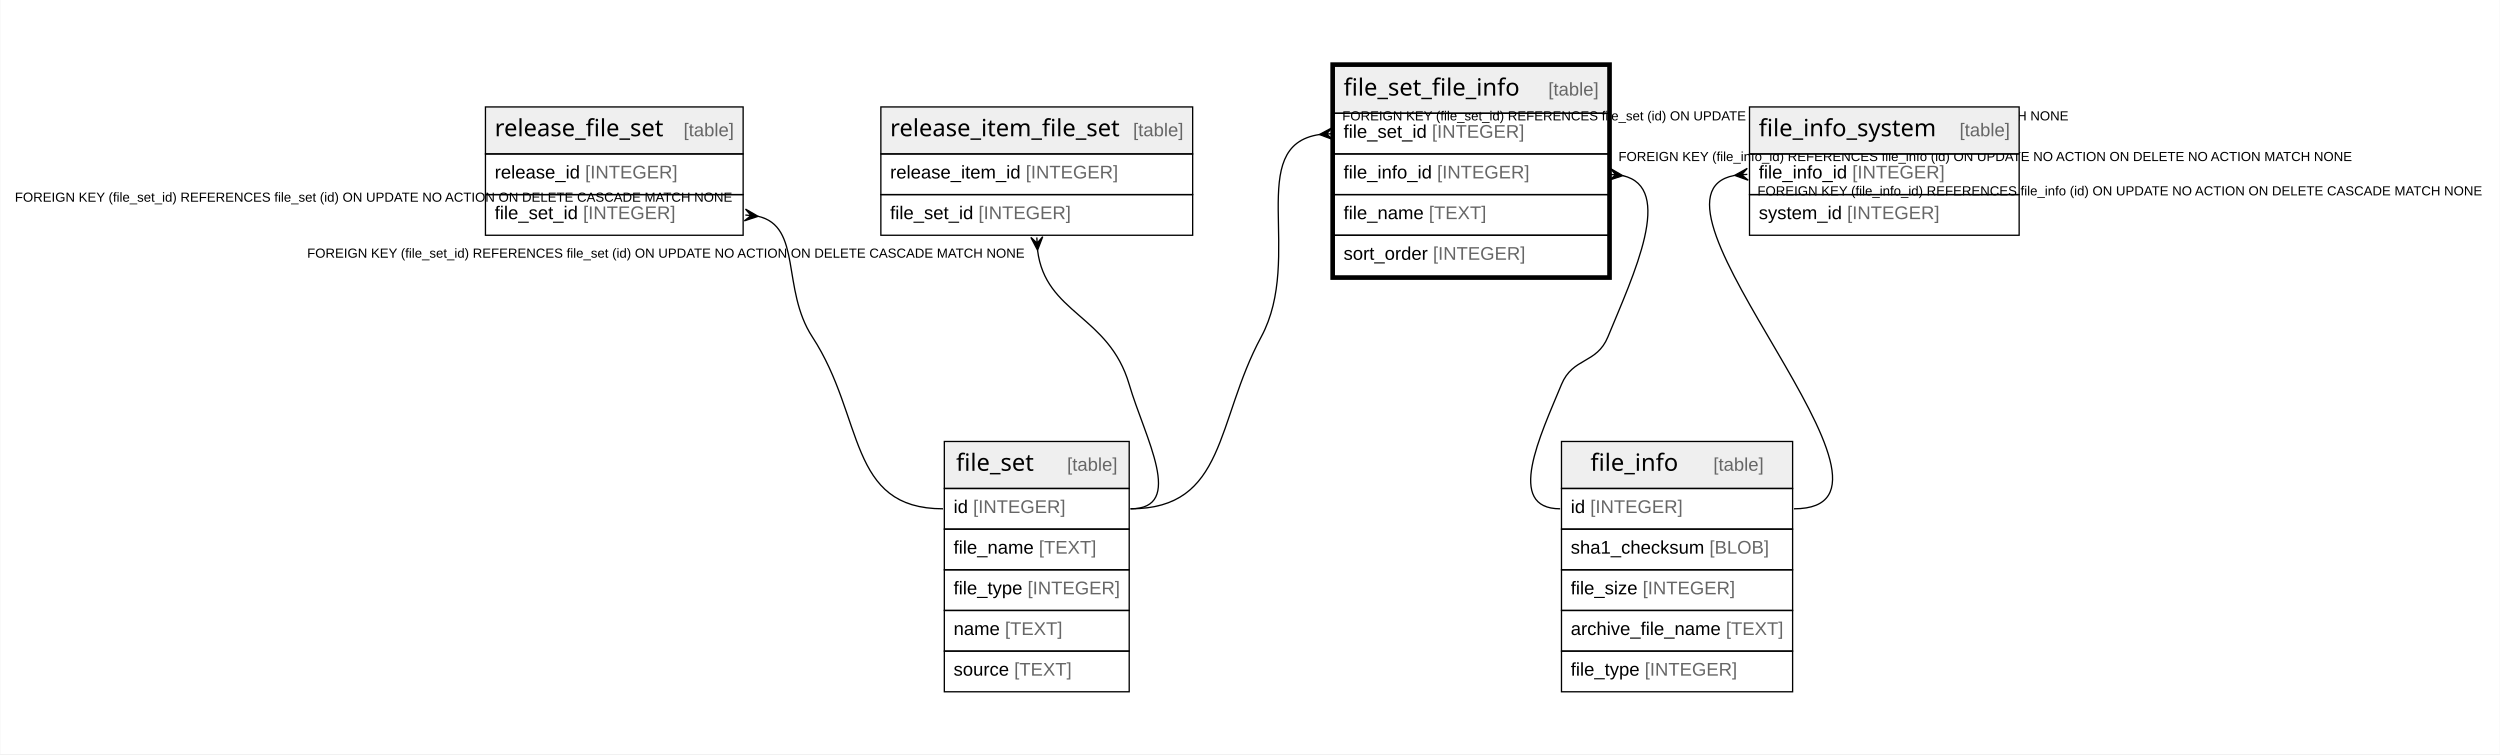
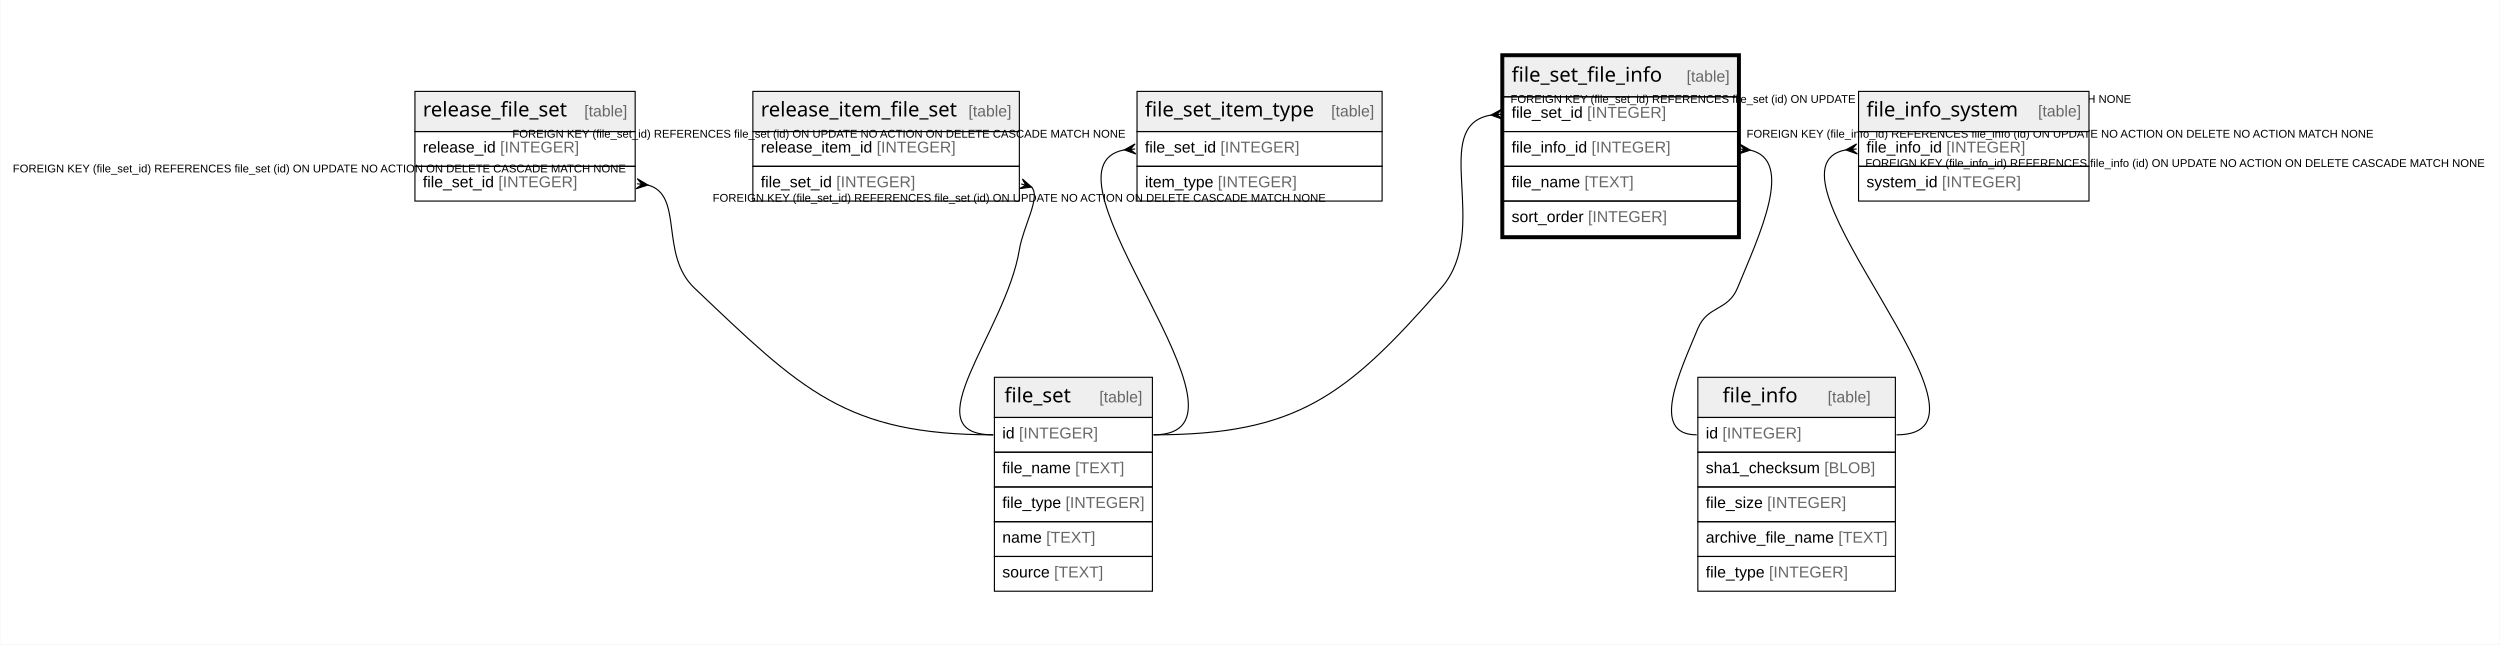
- <svg xmlns="http://www.w3.org/2000/svg" width="1893pt" height="571pt" viewBox="0.00 0.00 1893.16 571.20">
+ <svg xmlns="http://www.w3.org/2000/svg" width="2215pt" height="571pt" viewBox="0.00 0.00 2215.16 571.20">
  <g id="graph0" class="graph" transform="scale(1 1) rotate(0) translate(4 567.2)">
-     <polygon fill="white" stroke="none" points="-4,4 -4,-567.2 1889.16,-567.2 1889.16,4 -4,4" />
+     <polygon fill="white" stroke="none" points="-4,4 -4,-567.2 2211.16,-567.2 2211.16,4 -4,4" />
    <g id="node1" class="node">
-       <polygon fill="#efefef" stroke="none" points="1006.45,-481.4 1006.45,-517 1213.67,-517 1213.67,-481.4 1006.45,-481.4" />
-       <polygon fill="none" stroke="black" points="1006.45,-481.4 1006.45,-517 1213.67,-517 1213.67,-481.4 1006.45,-481.4" />
-       <text text-anchor="start" x="1013.45" y="-494.8" font-family="Arial Bold" font-size="18.00">file_set_file_info</text>
-       <text text-anchor="start" x="1137.41" y="-494.8" font-family="Arial" font-size="14.00">    </text>
-       <text text-anchor="start" x="1168.53" y="-494.8" font-family="Arial" font-size="14.00" fill="#666666">[table]</text>
-       <polygon fill="none" stroke="black" points="1006.45,-450.6 1006.45,-481.4 1213.67,-481.4 1213.67,-450.6 1006.45,-450.6" />
-       <text text-anchor="start" x="1013.45" y="-462.8" font-family="Arial" font-size="14.00">file_set_id </text>
-       <text text-anchor="start" x="1080.38" y="-462.8" font-family="Arial" font-size="14.00" fill="#666666">[INTEGER]</text>
-       <polygon fill="none" stroke="black" points="1006.45,-419.8 1006.45,-450.6 1213.67,-450.6 1213.67,-419.8 1006.45,-419.8" />
-       <text text-anchor="start" x="1013.45" y="-432" font-family="Arial" font-size="14.00">file_info_id </text>
-       <text text-anchor="start" x="1084.28" y="-432" font-family="Arial" font-size="14.00" fill="#666666">[INTEGER]</text>
-       <polygon fill="none" stroke="black" points="1006.45,-389 1006.45,-419.8 1213.67,-419.8 1213.67,-389 1006.45,-389" />
-       <text text-anchor="start" x="1013.45" y="-401.2" font-family="Arial" font-size="14.00">file_name </text>
-       <text text-anchor="start" x="1078.04" y="-401.2" font-family="Arial" font-size="14.00" fill="#666666">[TEXT]</text>
-       <polygon fill="none" stroke="black" points="1006.45,-358.2 1006.45,-389 1213.67,-389 1213.67,-358.2 1006.45,-358.2" />
-       <text text-anchor="start" x="1013.45" y="-370.4" font-family="Arial" font-size="14.00">sort_order </text>
-       <text text-anchor="start" x="1081.15" y="-370.4" font-family="Arial" font-size="14.00" fill="#666666">[INTEGER]</text>
-       <polygon fill="none" stroke="black" stroke-width="3" points="1004.95,-356.7 1004.95,-518.5 1215.17,-518.5 1215.17,-356.7 1004.95,-356.7" />
+       <polygon fill="#efefef" stroke="none" points="1328.45,-481.4 1328.45,-517 1535.67,-517 1535.67,-481.4 1328.45,-481.4" />
+       <polygon fill="none" stroke="black" points="1328.45,-481.4 1328.45,-517 1535.67,-517 1535.67,-481.4 1328.45,-481.4" />
+       <text text-anchor="start" x="1335.45" y="-494.8" font-family="Arial Bold" font-size="18.00">file_set_file_info</text>
+       <text text-anchor="start" x="1459.41" y="-494.8" font-family="Arial" font-size="14.00">    </text>
+       <text text-anchor="start" x="1490.53" y="-494.8" font-family="Arial" font-size="14.00" fill="#666666">[table]</text>
+       <polygon fill="none" stroke="black" points="1328.45,-450.6 1328.45,-481.4 1535.67,-481.4 1535.67,-450.6 1328.45,-450.6" />
+       <text text-anchor="start" x="1335.45" y="-462.8" font-family="Arial" font-size="14.00">file_set_id </text>
+       <text text-anchor="start" x="1402.38" y="-462.8" font-family="Arial" font-size="14.00" fill="#666666">[INTEGER]</text>
+       <polygon fill="none" stroke="black" points="1328.45,-419.8 1328.45,-450.6 1535.67,-450.6 1535.67,-419.8 1328.45,-419.8" />
+       <text text-anchor="start" x="1335.45" y="-432" font-family="Arial" font-size="14.00">file_info_id </text>
+       <text text-anchor="start" x="1406.28" y="-432" font-family="Arial" font-size="14.00" fill="#666666">[INTEGER]</text>
+       <polygon fill="none" stroke="black" points="1328.45,-389 1328.45,-419.8 1535.67,-419.8 1535.67,-389 1328.45,-389" />
+       <text text-anchor="start" x="1335.45" y="-401.2" font-family="Arial" font-size="14.00">file_name </text>
+       <text text-anchor="start" x="1400.04" y="-401.2" font-family="Arial" font-size="14.00" fill="#666666">[TEXT]</text>
+       <polygon fill="none" stroke="black" points="1328.45,-358.2 1328.45,-389 1535.67,-389 1535.67,-358.2 1328.45,-358.2" />
+       <text text-anchor="start" x="1335.45" y="-370.4" font-family="Arial" font-size="14.00">sort_order </text>
+       <text text-anchor="start" x="1403.15" y="-370.4" font-family="Arial" font-size="14.00" fill="#666666">[INTEGER]</text>
+       <polygon fill="none" stroke="black" stroke-width="3" points="1326.95,-356.7 1326.95,-518.5 1537.17,-518.5 1537.17,-356.7 1326.95,-356.7" />
    </g>
    <g id="node2" class="node">
-       <polygon fill="#efefef" stroke="none" points="711.04,-197.2 711.04,-232.8 851.08,-232.8 851.08,-197.2 711.04,-197.2" />
-       <polygon fill="none" stroke="black" points="711.04,-197.2 711.04,-232.8 851.08,-232.8 851.08,-197.2 711.04,-197.2" />
-       <text text-anchor="start" x="719.94" y="-210.6" font-family="Arial Bold" font-size="18.00">file_set</text>
-       <text text-anchor="start" x="772.92" y="-210.6" font-family="Arial" font-size="14.00">    </text>
-       <text text-anchor="start" x="804.04" y="-210.6" font-family="Arial" font-size="14.00" fill="#666666">[table]</text>
-       <polygon fill="none" stroke="black" points="711.04,-166.4 711.04,-197.2 851.08,-197.2 851.08,-166.4 711.04,-166.4" />
-       <text text-anchor="start" x="718.04" y="-178.6" font-family="Arial" font-size="14.00">id </text>
-       <text text-anchor="start" x="732.82" y="-178.6" font-family="Arial" font-size="14.00" fill="#666666">[INTEGER]</text>
-       <polygon fill="none" stroke="black" points="711.04,-135.6 711.04,-166.4 851.08,-166.4 851.08,-135.6 711.04,-135.6" />
-       <text text-anchor="start" x="718.04" y="-147.8" font-family="Arial" font-size="14.00">file_name </text>
-       <text text-anchor="start" x="782.63" y="-147.8" font-family="Arial" font-size="14.00" fill="#666666">[TEXT]</text>
-       <polygon fill="none" stroke="black" points="711.04,-104.8 711.04,-135.6 851.08,-135.6 851.08,-104.8 711.04,-104.8" />
-       <text text-anchor="start" x="718.04" y="-117" font-family="Arial" font-size="14.00">file_type </text>
-       <text text-anchor="start" x="774.07" y="-117" font-family="Arial" font-size="14.00" fill="#666666">[INTEGER]</text>
-       <polygon fill="none" stroke="black" points="711.04,-74 711.04,-104.8 851.08,-104.8 851.08,-74 711.04,-74" />
-       <text text-anchor="start" x="718.04" y="-86.2" font-family="Arial" font-size="14.00">name </text>
-       <text text-anchor="start" x="756.95" y="-86.2" font-family="Arial" font-size="14.00" fill="#666666">[TEXT]</text>
-       <polygon fill="none" stroke="black" points="711.04,-43.2 711.04,-74 851.08,-74 851.08,-43.2 711.04,-43.2" />
-       <text text-anchor="start" x="718.04" y="-55.4" font-family="Arial" font-size="14.00">source </text>
-       <text text-anchor="start" x="763.95" y="-55.4" font-family="Arial" font-size="14.00" fill="#666666">[TEXT]</text>
+       <polygon fill="#efefef" stroke="none" points="877.04,-197.2 877.04,-232.8 1017.08,-232.8 1017.08,-197.2 877.04,-197.2" />
+       <polygon fill="none" stroke="black" points="877.04,-197.2 877.04,-232.8 1017.08,-232.8 1017.08,-197.2 877.04,-197.2" />
+       <text text-anchor="start" x="885.94" y="-210.6" font-family="Arial Bold" font-size="18.00">file_set</text>
+       <text text-anchor="start" x="938.92" y="-210.6" font-family="Arial" font-size="14.00">    </text>
+       <text text-anchor="start" x="970.04" y="-210.6" font-family="Arial" font-size="14.00" fill="#666666">[table]</text>
+       <polygon fill="none" stroke="black" points="877.04,-166.4 877.04,-197.2 1017.08,-197.2 1017.08,-166.4 877.04,-166.4" />
+       <text text-anchor="start" x="884.04" y="-178.6" font-family="Arial" font-size="14.00">id </text>
+       <text text-anchor="start" x="898.82" y="-178.6" font-family="Arial" font-size="14.00" fill="#666666">[INTEGER]</text>
+       <polygon fill="none" stroke="black" points="877.04,-135.6 877.04,-166.4 1017.08,-166.4 1017.08,-135.6 877.04,-135.6" />
+       <text text-anchor="start" x="884.04" y="-147.8" font-family="Arial" font-size="14.00">file_name </text>
+       <text text-anchor="start" x="948.63" y="-147.8" font-family="Arial" font-size="14.00" fill="#666666">[TEXT]</text>
+       <polygon fill="none" stroke="black" points="877.04,-104.8 877.04,-135.6 1017.08,-135.6 1017.08,-104.8 877.04,-104.8" />
+       <text text-anchor="start" x="884.04" y="-117" font-family="Arial" font-size="14.00">file_type </text>
+       <text text-anchor="start" x="940.07" y="-117" font-family="Arial" font-size="14.00" fill="#666666">[INTEGER]</text>
+       <polygon fill="none" stroke="black" points="877.04,-74 877.04,-104.8 1017.08,-104.8 1017.08,-74 877.04,-74" />
+       <text text-anchor="start" x="884.04" y="-86.2" font-family="Arial" font-size="14.00">name </text>
+       <text text-anchor="start" x="922.95" y="-86.2" font-family="Arial" font-size="14.00" fill="#666666">[TEXT]</text>
+       <polygon fill="none" stroke="black" points="877.04,-43.2 877.04,-74 1017.08,-74 1017.08,-43.2 877.04,-43.2" />
+       <text text-anchor="start" x="884.04" y="-55.4" font-family="Arial" font-size="14.00">source </text>
+       <text text-anchor="start" x="929.95" y="-55.4" font-family="Arial" font-size="14.00" fill="#666666">[TEXT]</text>
    </g>
    <g id="edge1" class="edge">
-       <path fill="none" stroke="black" d="M995.33,-465.32C937.99,-456.92 983.77,-372.64 951.06,-312 916.54,-248.03 924.77,-181.8 852.08,-181.8" />
-       <polygon fill="black" stroke="black" points="995.14,-465.3 1004.81,-470.47 1000.46,-465.66 1004.78,-465.96 1004.78,-465.96 1004.78,-465.96 1000.46,-465.66 1005.42,-461.49 995.14,-465.3" />
-       <text text-anchor="start" x="1012.45" y="-476" font-family="Arial" font-size="10.00">FOREIGN KEY (file_set_id) REFERENCES file_set (id) ON UPDATE NO ACTION ON DELETE NO ACTION MATCH NONE</text>
+       <path fill="none" stroke="black" d="M1317.09,-465.19C1261.51,-455.64 1318.35,-363.74 1273.06,-312 1189.24,-216.26 1145.32,-181.8 1018.08,-181.8" />
+       <polygon fill="black" stroke="black" points="1317.15,-465.2 1326.77,-470.46 1322.47,-465.61 1326.78,-465.95 1326.78,-465.95 1326.78,-465.95 1322.47,-465.61 1327.47,-461.49 1317.15,-465.2" />
+       <text text-anchor="start" x="1334.45" y="-476" font-family="Arial" font-size="10.00">FOREIGN KEY (file_set_id) REFERENCES file_set (id) ON UPDATE NO ACTION ON DELETE NO ACTION MATCH NONE</text>
    </g>
-     <g id="node5" class="node">
-       <polygon fill="#efefef" stroke="none" points="1178.52,-197.2 1178.52,-232.8 1353.59,-232.8 1353.59,-197.2 1178.52,-197.2" />
-       <polygon fill="none" stroke="black" points="1178.52,-197.2 1178.52,-232.8 1353.59,-232.8 1353.59,-197.2 1178.52,-197.2" />
-       <text text-anchor="start" x="1200.44" y="-210.6" font-family="Arial Bold" font-size="18.00">file_info</text>
-       <text text-anchor="start" x="1262.42" y="-210.6" font-family="Arial" font-size="14.00">    </text>
-       <text text-anchor="start" x="1293.54" y="-210.6" font-family="Arial" font-size="14.00" fill="#666666">[table]</text>
-       <polygon fill="none" stroke="black" points="1178.52,-166.4 1178.52,-197.2 1353.59,-197.2 1353.59,-166.4 1178.52,-166.4" />
-       <text text-anchor="start" x="1185.52" y="-178.6" font-family="Arial" font-size="14.00">id </text>
-       <text text-anchor="start" x="1200.31" y="-178.6" font-family="Arial" font-size="14.00" fill="#666666">[INTEGER]</text>
-       <polygon fill="none" stroke="black" points="1178.52,-135.6 1178.52,-166.4 1353.59,-166.4 1353.59,-135.6 1178.52,-135.6" />
-       <text text-anchor="start" x="1185.52" y="-147.8" font-family="Arial" font-size="14.00">sha1_checksum </text>
-       <text text-anchor="start" x="1290.58" y="-147.8" font-family="Arial" font-size="14.00" fill="#666666">[BLOB]</text>
-       <polygon fill="none" stroke="black" points="1178.52,-104.8 1178.52,-135.6 1353.59,-135.6 1353.59,-104.8 1178.52,-104.8" />
-       <text text-anchor="start" x="1185.52" y="-117" font-family="Arial" font-size="14.00">file_size </text>
-       <text text-anchor="start" x="1239.99" y="-117" font-family="Arial" font-size="14.00" fill="#666666">[INTEGER]</text>
-       <polygon fill="none" stroke="black" points="1178.52,-74 1178.52,-104.8 1353.59,-104.8 1353.59,-74 1178.52,-74" />
-       <text text-anchor="start" x="1185.52" y="-86.2" font-family="Arial" font-size="14.00">archive_file_name </text>
-       <text text-anchor="start" x="1303.03" y="-86.2" font-family="Arial" font-size="14.00" fill="#666666">[TEXT]</text>
-       <polygon fill="none" stroke="black" points="1178.52,-43.2 1178.52,-74 1353.59,-74 1353.59,-43.2 1178.52,-43.2" />
-       <text text-anchor="start" x="1185.52" y="-55.4" font-family="Arial" font-size="14.00">file_type </text>
-       <text text-anchor="start" x="1241.56" y="-55.4" font-family="Arial" font-size="14.00" fill="#666666">[INTEGER]</text>
+     <g id="node6" class="node">
+       <polygon fill="#efefef" stroke="none" points="1500.52,-197.2 1500.52,-232.8 1675.59,-232.8 1675.59,-197.2 1500.52,-197.2" />
+       <polygon fill="none" stroke="black" points="1500.52,-197.2 1500.52,-232.8 1675.59,-232.8 1675.59,-197.2 1500.52,-197.2" />
+       <text text-anchor="start" x="1522.44" y="-210.6" font-family="Arial Bold" font-size="18.00">file_info</text>
+       <text text-anchor="start" x="1584.42" y="-210.6" font-family="Arial" font-size="14.00">    </text>
+       <text text-anchor="start" x="1615.54" y="-210.6" font-family="Arial" font-size="14.00" fill="#666666">[table]</text>
+       <polygon fill="none" stroke="black" points="1500.52,-166.4 1500.52,-197.2 1675.59,-197.2 1675.59,-166.4 1500.52,-166.4" />
+       <text text-anchor="start" x="1507.52" y="-178.6" font-family="Arial" font-size="14.00">id </text>
+       <text text-anchor="start" x="1522.31" y="-178.6" font-family="Arial" font-size="14.00" fill="#666666">[INTEGER]</text>
+       <polygon fill="none" stroke="black" points="1500.52,-135.6 1500.52,-166.4 1675.59,-166.4 1675.59,-135.6 1500.52,-135.6" />
+       <text text-anchor="start" x="1507.52" y="-147.8" font-family="Arial" font-size="14.00">sha1_checksum </text>
+       <text text-anchor="start" x="1612.58" y="-147.8" font-family="Arial" font-size="14.00" fill="#666666">[BLOB]</text>
+       <polygon fill="none" stroke="black" points="1500.52,-104.8 1500.52,-135.6 1675.59,-135.6 1675.59,-104.8 1500.52,-104.8" />
+       <text text-anchor="start" x="1507.52" y="-117" font-family="Arial" font-size="14.00">file_size </text>
+       <text text-anchor="start" x="1561.99" y="-117" font-family="Arial" font-size="14.00" fill="#666666">[INTEGER]</text>
+       <polygon fill="none" stroke="black" points="1500.52,-74 1500.52,-104.8 1675.59,-104.8 1675.59,-74 1500.52,-74" />
+       <text text-anchor="start" x="1507.52" y="-86.2" font-family="Arial" font-size="14.00">archive_file_name </text>
+       <text text-anchor="start" x="1625.03" y="-86.2" font-family="Arial" font-size="14.00" fill="#666666">[TEXT]</text>
+       <polygon fill="none" stroke="black" points="1500.52,-43.2 1500.52,-74 1675.59,-74 1675.59,-43.2 1500.52,-43.2" />
+       <text text-anchor="start" x="1507.52" y="-55.4" font-family="Arial" font-size="14.00">file_type </text>
+       <text text-anchor="start" x="1563.56" y="-55.4" font-family="Arial" font-size="14.00" fill="#666666">[INTEGER]</text>
    </g>
-     <g id="edge4" class="edge">
-       <path fill="none" stroke="black" d="M1224.92,-434.16C1264.58,-425.1 1233.05,-359.07 1213.67,-312 1205.15,-291.33 1187.07,-296.66 1178.52,-276 1162.53,-237.31 1135.65,-181.8 1177.52,-181.8" />
-       <polygon fill="black" stroke="black" points="1224.95,-434.15 1214.54,-430.69 1219.64,-434.69 1215.33,-435.13 1215.33,-435.13 1215.33,-435.13 1219.64,-434.69 1215.45,-439.64 1224.95,-434.15" />
-       <text text-anchor="start" x="1221.67" y="-445.2" font-family="Arial" font-size="10.00">FOREIGN KEY (file_info_id) REFERENCES file_info (id) ON UPDATE NO ACTION ON DELETE NO ACTION MATCH NONE</text>
+     <g id="edge5" class="edge">
+       <path fill="none" stroke="black" d="M1546.92,-434.16C1586.58,-425.1 1555.05,-359.07 1535.67,-312 1527.15,-291.33 1509.07,-296.66 1500.52,-276 1484.53,-237.31 1457.65,-181.8 1499.52,-181.8" />
+       <polygon fill="black" stroke="black" points="1546.95,-434.15 1536.54,-430.69 1541.64,-434.69 1537.33,-435.13 1537.33,-435.13 1537.33,-435.13 1541.64,-434.69 1537.45,-439.64 1546.95,-434.15" />
+       <text text-anchor="start" x="1543.67" y="-445.2" font-family="Arial" font-size="10.00">FOREIGN KEY (file_info_id) REFERENCES file_info (id) ON UPDATE NO ACTION ON DELETE NO ACTION MATCH NONE</text>
    </g>
    <g id="node3" class="node">
      <polygon fill="#efefef" stroke="none" points="363.46,-450.6 363.46,-486.2 558.65,-486.2 558.65,-450.6 363.46,-450.6" />
      <polygon fill="none" stroke="black" points="363.46,-450.6 363.46,-486.2 558.65,-486.2 558.65,-450.6 363.46,-450.6" />
      <text text-anchor="start" x="370.46" y="-464" font-family="Arial Bold" font-size="18.00">release_file_set</text>
      <text text-anchor="start" x="482.4" y="-464" font-family="Arial" font-size="14.00">    </text>
      <text text-anchor="start" x="513.52" y="-464" font-family="Arial" font-size="14.00" fill="#666666">[table]</text>
      <polygon fill="none" stroke="black" points="363.46,-419.8 363.46,-450.6 558.65,-450.6 558.65,-419.8 363.46,-419.8" />
      <text text-anchor="start" x="370.46" y="-432" font-family="Arial" font-size="14.00">release_id </text>
      <text text-anchor="start" x="438.95" y="-432" font-family="Arial" font-size="14.00" fill="#666666">[INTEGER]</text>
      <polygon fill="none" stroke="black" points="363.46,-389 363.46,-419.8 558.65,-419.8 558.65,-389 363.46,-389" />
      <text text-anchor="start" x="370.46" y="-401.2" font-family="Arial" font-size="14.00">file_set_id </text>
      <text text-anchor="start" x="437.39" y="-401.2" font-family="Arial" font-size="14.00" fill="#666666">[INTEGER]</text>
    </g>
    <g id="edge2" class="edge">
-       <path fill="none" stroke="black" d="M569.9,-403.37C603.47,-395.79 587.46,-348.11 611.06,-312 650.82,-251.15 637.35,-181.8 710.04,-181.8" />
-       <polygon fill="black" stroke="black" points="569.94,-403.36 559.54,-399.89 564.63,-403.9 560.32,-404.33 560.32,-404.33 560.32,-404.33 564.63,-403.9 560.44,-408.84 569.94,-403.36" />
+       <path fill="none" stroke="black" d="M569.75,-403.24C602.21,-394.74 579.79,-341.72 611.06,-312 706.18,-221.61 744.82,-181.8 876.04,-181.8" />
+       <polygon fill="black" stroke="black" points="569.92,-403.22 559.47,-399.89 564.62,-403.83 560.32,-404.32 560.32,-404.32 560.32,-404.32 564.62,-403.83 560.5,-408.83 569.92,-403.22" />
      <text text-anchor="start" x="7" y="-414.4" font-family="Arial" font-size="10.00">FOREIGN KEY (file_set_id) REFERENCES file_set (id) ON UPDATE NO ACTION ON DELETE CASCADE MATCH NONE</text>
    </g>
    <g id="node4" class="node">
      <polygon fill="#efefef" stroke="none" points="662.97,-450.6 662.97,-486.2 899.15,-486.2 899.15,-450.6 662.97,-450.6" />
      <polygon fill="none" stroke="black" points="662.97,-450.6 662.97,-486.2 899.15,-486.2 899.15,-450.6 662.97,-450.6" />
      <text text-anchor="start" x="669.97" y="-464" font-family="Arial Bold" font-size="18.00">release_item_file_set</text>
      <text text-anchor="start" x="822.9" y="-464" font-family="Arial" font-size="14.00">    </text>
      <text text-anchor="start" x="854.01" y="-464" font-family="Arial" font-size="14.00" fill="#666666">[table]</text>
      <polygon fill="none" stroke="black" points="662.97,-419.8 662.97,-450.6 899.15,-450.6 899.15,-419.8 662.97,-419.8" />
      <text text-anchor="start" x="669.97" y="-432" font-family="Arial" font-size="14.00">release_item_id </text>
      <text text-anchor="start" x="772.69" y="-432" font-family="Arial" font-size="14.00" fill="#666666">[INTEGER]</text>
      <polygon fill="none" stroke="black" points="662.97,-389 662.97,-419.8 899.15,-419.8 899.15,-389 662.97,-389" />
      <text text-anchor="start" x="669.97" y="-401.2" font-family="Arial" font-size="14.00">file_set_id </text>
      <text text-anchor="start" x="736.9" y="-401.2" font-family="Arial" font-size="14.00" fill="#666666">[INTEGER]</text>
    </g>
    <g id="edge3" class="edge">
-       <path fill="none" stroke="black" d="M781.66,-377.69C787.61,-329.44 835.62,-328.82 851.08,-276 862.84,-235.82 893.95,-181.8 852.08,-181.8" />
-       <polygon fill="black" stroke="black" points="781.66,-377.68 776.59,-387.4 781.35,-383.01 781.1,-387.33 781.1,-387.33 781.1,-387.33 781.35,-383.01 785.57,-387.93 781.66,-377.68" />
-       <text text-anchor="start" x="228.4" y="-372" font-family="Arial" font-size="10.00">FOREIGN KEY (file_set_id) REFERENCES file_set (id) ON UPDATE NO ACTION ON DELETE CASCADE MATCH NONE</text>
+       <path fill="none" stroke="black" d="M909.85,-401.45C918.59,-392.81 902.6,-366.89 899.15,-345.8 887.28,-273.15 802.43,-181.8 876.04,-181.8" />
+       <polygon fill="black" stroke="black" points="910.04,-401.39 899.16,-400 904.93,-402.94 900.79,-404.21 900.79,-404.21 900.79,-404.21 904.93,-402.94 901.78,-408.61 910.04,-401.39" />
+       <text text-anchor="start" x="627.32" y="-388.4" font-family="Arial" font-size="10.00">FOREIGN KEY (file_set_id) REFERENCES file_set (id) ON UPDATE NO ACTION ON DELETE CASCADE MATCH NONE</text>
    </g>
-     <g id="node6" class="node">
-       <polygon fill="#efefef" stroke="none" points="1320.94,-450.6 1320.94,-486.2 1525.18,-486.2 1525.18,-450.6 1320.94,-450.6" />
-       <polygon fill="none" stroke="black" points="1320.94,-450.6 1320.94,-486.2 1525.18,-486.2 1525.18,-450.6 1320.94,-450.6" />
-       <text text-anchor="start" x="1327.94" y="-464" font-family="Arial Bold" font-size="18.00">file_info_system</text>
-       <text text-anchor="start" x="1448.92" y="-464" font-family="Arial" font-size="14.00">    </text>
-       <text text-anchor="start" x="1480.04" y="-464" font-family="Arial" font-size="14.00" fill="#666666">[table]</text>
-       <polygon fill="none" stroke="black" points="1320.94,-419.8 1320.94,-450.6 1525.18,-450.6 1525.18,-419.8 1320.94,-419.8" />
-       <text text-anchor="start" x="1327.94" y="-432" font-family="Arial" font-size="14.00">file_info_id </text>
-       <text text-anchor="start" x="1398.77" y="-432" font-family="Arial" font-size="14.00" fill="#666666">[INTEGER]</text>
-       <polygon fill="none" stroke="black" points="1320.94,-389 1320.94,-419.8 1525.18,-419.8 1525.18,-389 1320.94,-389" />
-       <text text-anchor="start" x="1327.94" y="-401.2" font-family="Arial" font-size="14.00">system_id </text>
-       <text text-anchor="start" x="1394.85" y="-401.2" font-family="Arial" font-size="14.00" fill="#666666">[INTEGER]</text>
+     <g id="node5" class="node">
+       <polygon fill="#efefef" stroke="none" points="1003.45,-450.6 1003.45,-486.2 1220.67,-486.2 1220.67,-450.6 1003.45,-450.6" />
+       <polygon fill="none" stroke="black" points="1003.45,-450.6 1003.45,-486.2 1220.67,-486.2 1220.67,-450.6 1003.45,-450.6" />
+       <text text-anchor="start" x="1010.45" y="-464" font-family="Arial Bold" font-size="18.00">file_set_item_type</text>
+       <text text-anchor="start" x="1144.41" y="-464" font-family="Arial" font-size="14.00">    </text>
+       <text text-anchor="start" x="1175.53" y="-464" font-family="Arial" font-size="14.00" fill="#666666">[table]</text>
+       <polygon fill="none" stroke="black" points="1003.45,-419.8 1003.45,-450.6 1220.67,-450.6 1220.67,-419.8 1003.45,-419.8" />
+       <text text-anchor="start" x="1010.45" y="-432" font-family="Arial" font-size="14.00">file_set_id </text>
+       <text text-anchor="start" x="1077.38" y="-432" font-family="Arial" font-size="14.00" fill="#666666">[INTEGER]</text>
+       <polygon fill="none" stroke="black" points="1003.45,-389 1003.45,-419.8 1220.67,-419.8 1220.67,-389 1003.45,-389" />
+       <text text-anchor="start" x="1010.45" y="-401.2" font-family="Arial" font-size="14.00">item_type </text>
+       <text text-anchor="start" x="1075.04" y="-401.2" font-family="Arial" font-size="14.00" fill="#666666">[INTEGER]</text>
    </g>
-     <g id="edge5" class="edge">
-       <path fill="none" stroke="black" d="M1309.57,-434.33C1223.74,-418.17 1464.38,-181.8 1354.59,-181.8" />
-       <polygon fill="black" stroke="black" points="1309.64,-434.34 1319.23,-439.66 1314.96,-434.78 1319.27,-435.14 1319.27,-435.14 1319.27,-435.14 1314.96,-434.78 1319.98,-430.69 1309.64,-434.34" />
-       <text text-anchor="start" x="1326.94" y="-419.2" font-family="Arial" font-size="10.00">FOREIGN KEY (file_info_id) REFERENCES file_info (id) ON UPDATE NO ACTION ON DELETE CASCADE MATCH NONE</text>
+     <g id="edge4" class="edge">
+       <path fill="none" stroke="black" d="M992.09,-434.33C905.69,-418.17 1127.06,-181.8 1018.08,-181.8" />
+       <polygon fill="black" stroke="black" points="992.15,-434.34 1001.74,-439.66 997.47,-434.78 1001.78,-435.14 1001.78,-435.14 1001.78,-435.14 997.47,-434.78 1002.49,-430.69 992.15,-434.34" />
+       <text text-anchor="start" x="449.79" y="-445.2" font-family="Arial" font-size="10.00">FOREIGN KEY (file_set_id) REFERENCES file_set (id) ON UPDATE NO ACTION ON DELETE CASCADE MATCH NONE</text>
+     </g>
+     <g id="node7" class="node">
+       <polygon fill="#efefef" stroke="none" points="1642.94,-450.6 1642.94,-486.2 1847.18,-486.2 1847.18,-450.6 1642.94,-450.6" />
+       <polygon fill="none" stroke="black" points="1642.94,-450.6 1642.94,-486.2 1847.18,-486.2 1847.18,-450.6 1642.94,-450.6" />
+       <text text-anchor="start" x="1649.94" y="-464" font-family="Arial Bold" font-size="18.00">file_info_system</text>
+       <text text-anchor="start" x="1770.92" y="-464" font-family="Arial" font-size="14.00">    </text>
+       <text text-anchor="start" x="1802.04" y="-464" font-family="Arial" font-size="14.00" fill="#666666">[table]</text>
+       <polygon fill="none" stroke="black" points="1642.94,-419.8 1642.94,-450.6 1847.18,-450.6 1847.18,-419.8 1642.94,-419.8" />
+       <text text-anchor="start" x="1649.94" y="-432" font-family="Arial" font-size="14.00">file_info_id </text>
+       <text text-anchor="start" x="1720.77" y="-432" font-family="Arial" font-size="14.00" fill="#666666">[INTEGER]</text>
+       <polygon fill="none" stroke="black" points="1642.94,-389 1642.94,-419.8 1847.18,-419.8 1847.18,-389 1642.94,-389" />
+       <text text-anchor="start" x="1649.94" y="-401.2" font-family="Arial" font-size="14.00">system_id </text>
+       <text text-anchor="start" x="1716.85" y="-401.2" font-family="Arial" font-size="14.00" fill="#666666">[INTEGER]</text>
+     </g>
+     <g id="edge6" class="edge">
+       <path fill="none" stroke="black" d="M1631.57,-434.33C1545.74,-418.17 1786.38,-181.8 1676.59,-181.8" />
+       <polygon fill="black" stroke="black" points="1631.64,-434.34 1641.23,-439.66 1636.96,-434.78 1641.27,-435.14 1641.27,-435.14 1641.27,-435.14 1636.96,-434.78 1641.98,-430.69 1631.64,-434.34" />
+       <text text-anchor="start" x="1648.94" y="-419.2" font-family="Arial" font-size="10.00">FOREIGN KEY (file_info_id) REFERENCES file_info (id) ON UPDATE NO ACTION ON DELETE CASCADE MATCH NONE</text>
    </g>
  </g>
</svg>
